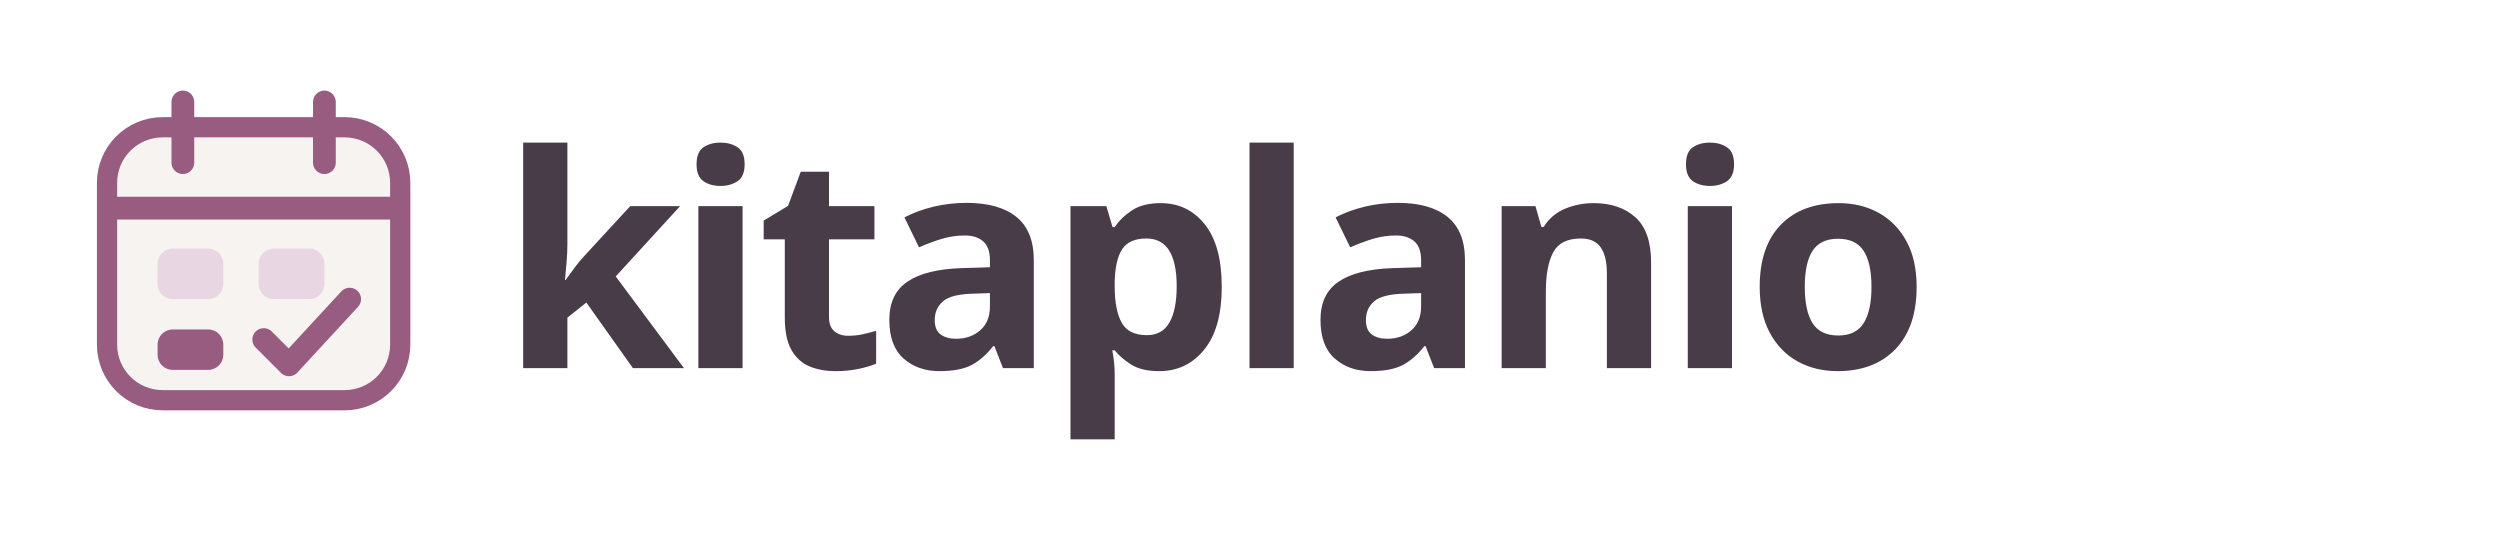
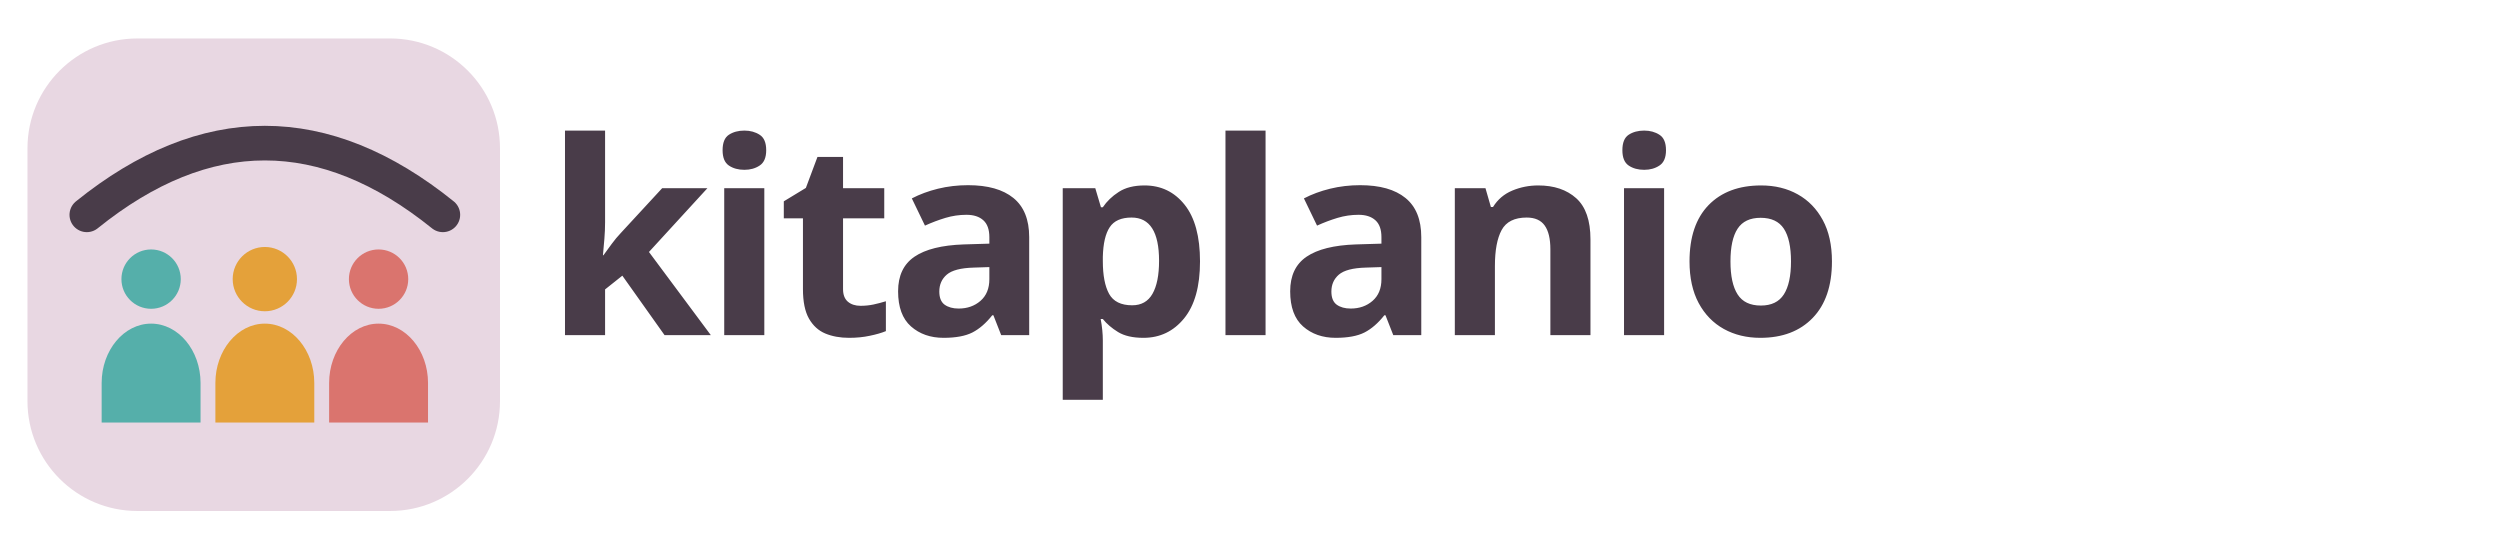
<svg xmlns="http://www.w3.org/2000/svg" viewBox="0 0 455 100" role="img" aria-labelledby="title">
-   <g transform="translate(2 2) scale(.92)">
-     <rect x="19" y="23" width="58" height="54" rx="11" fill="#F6F3F0" stroke="#975C80" stroke-width="4" />
-     <path d="M20 39h56M34 18v12M62 18v12" fill="none" stroke="#975C80" stroke-width="4.5" stroke-linecap="round" />
-     <rect x="29" y="47" width="13" height="10" rx="3" fill="#E8D7E2" />
-     <rect x="49" y="47" width="13" height="10" rx="3" fill="#E8D7E2" />
-     <rect x="29" y="63" width="13" height="8" rx="3" fill="#975C80" />
-     <path d="m50 65 5 5 12-13" fill="none" stroke="#975C80" stroke-width="4.5" stroke-linecap="round" stroke-linejoin="round" />
+   <rect x="5" y="7" width="86" height="86" rx="20" fill="#E8D7E2" />
+   <g transform="translate(5 4) scale(.9)">
+     <path d="M12 39Q48 10 84 39" fill="none" stroke="#493C49" stroke-width="7" stroke-linecap="round" />
+     <circle cx="25" cy="52" r="6" fill="#55AFAA" />
+     <circle cx="48" cy="52" r="6.5" fill="#E4A13A" />
+     <circle cx="71" cy="52" r="6" fill="#DA746E" />
+     <path d="M15 81v-8c0-6.6 4.5-12 10-12s10 5.4 10 12v8Z" fill="#55AFAA" />
+     <path d="M38 81v-8c0-6.6 4.5-12 10-12s10 5.4 10 12v8Z" fill="#E4A13A" />
+     <path d="M61 81v-8c0-6.6 4.5-12 10-12s10 5.4 10 12v8Z" fill="#DA746E" />
  </g>
-   <text x="91" y="67" font-family="Nunito Sans, sans-serif" font-size="54" font-weight="900" letter-spacing="-1.6" fill="#493C49">kitaplanio</text>
+   <text x="99" y="61" font-family="Nunito Sans, sans-serif" font-size="49" font-weight="900" letter-spacing="-1.4" fill="#493C49">kitaplanio</text>
</svg>
